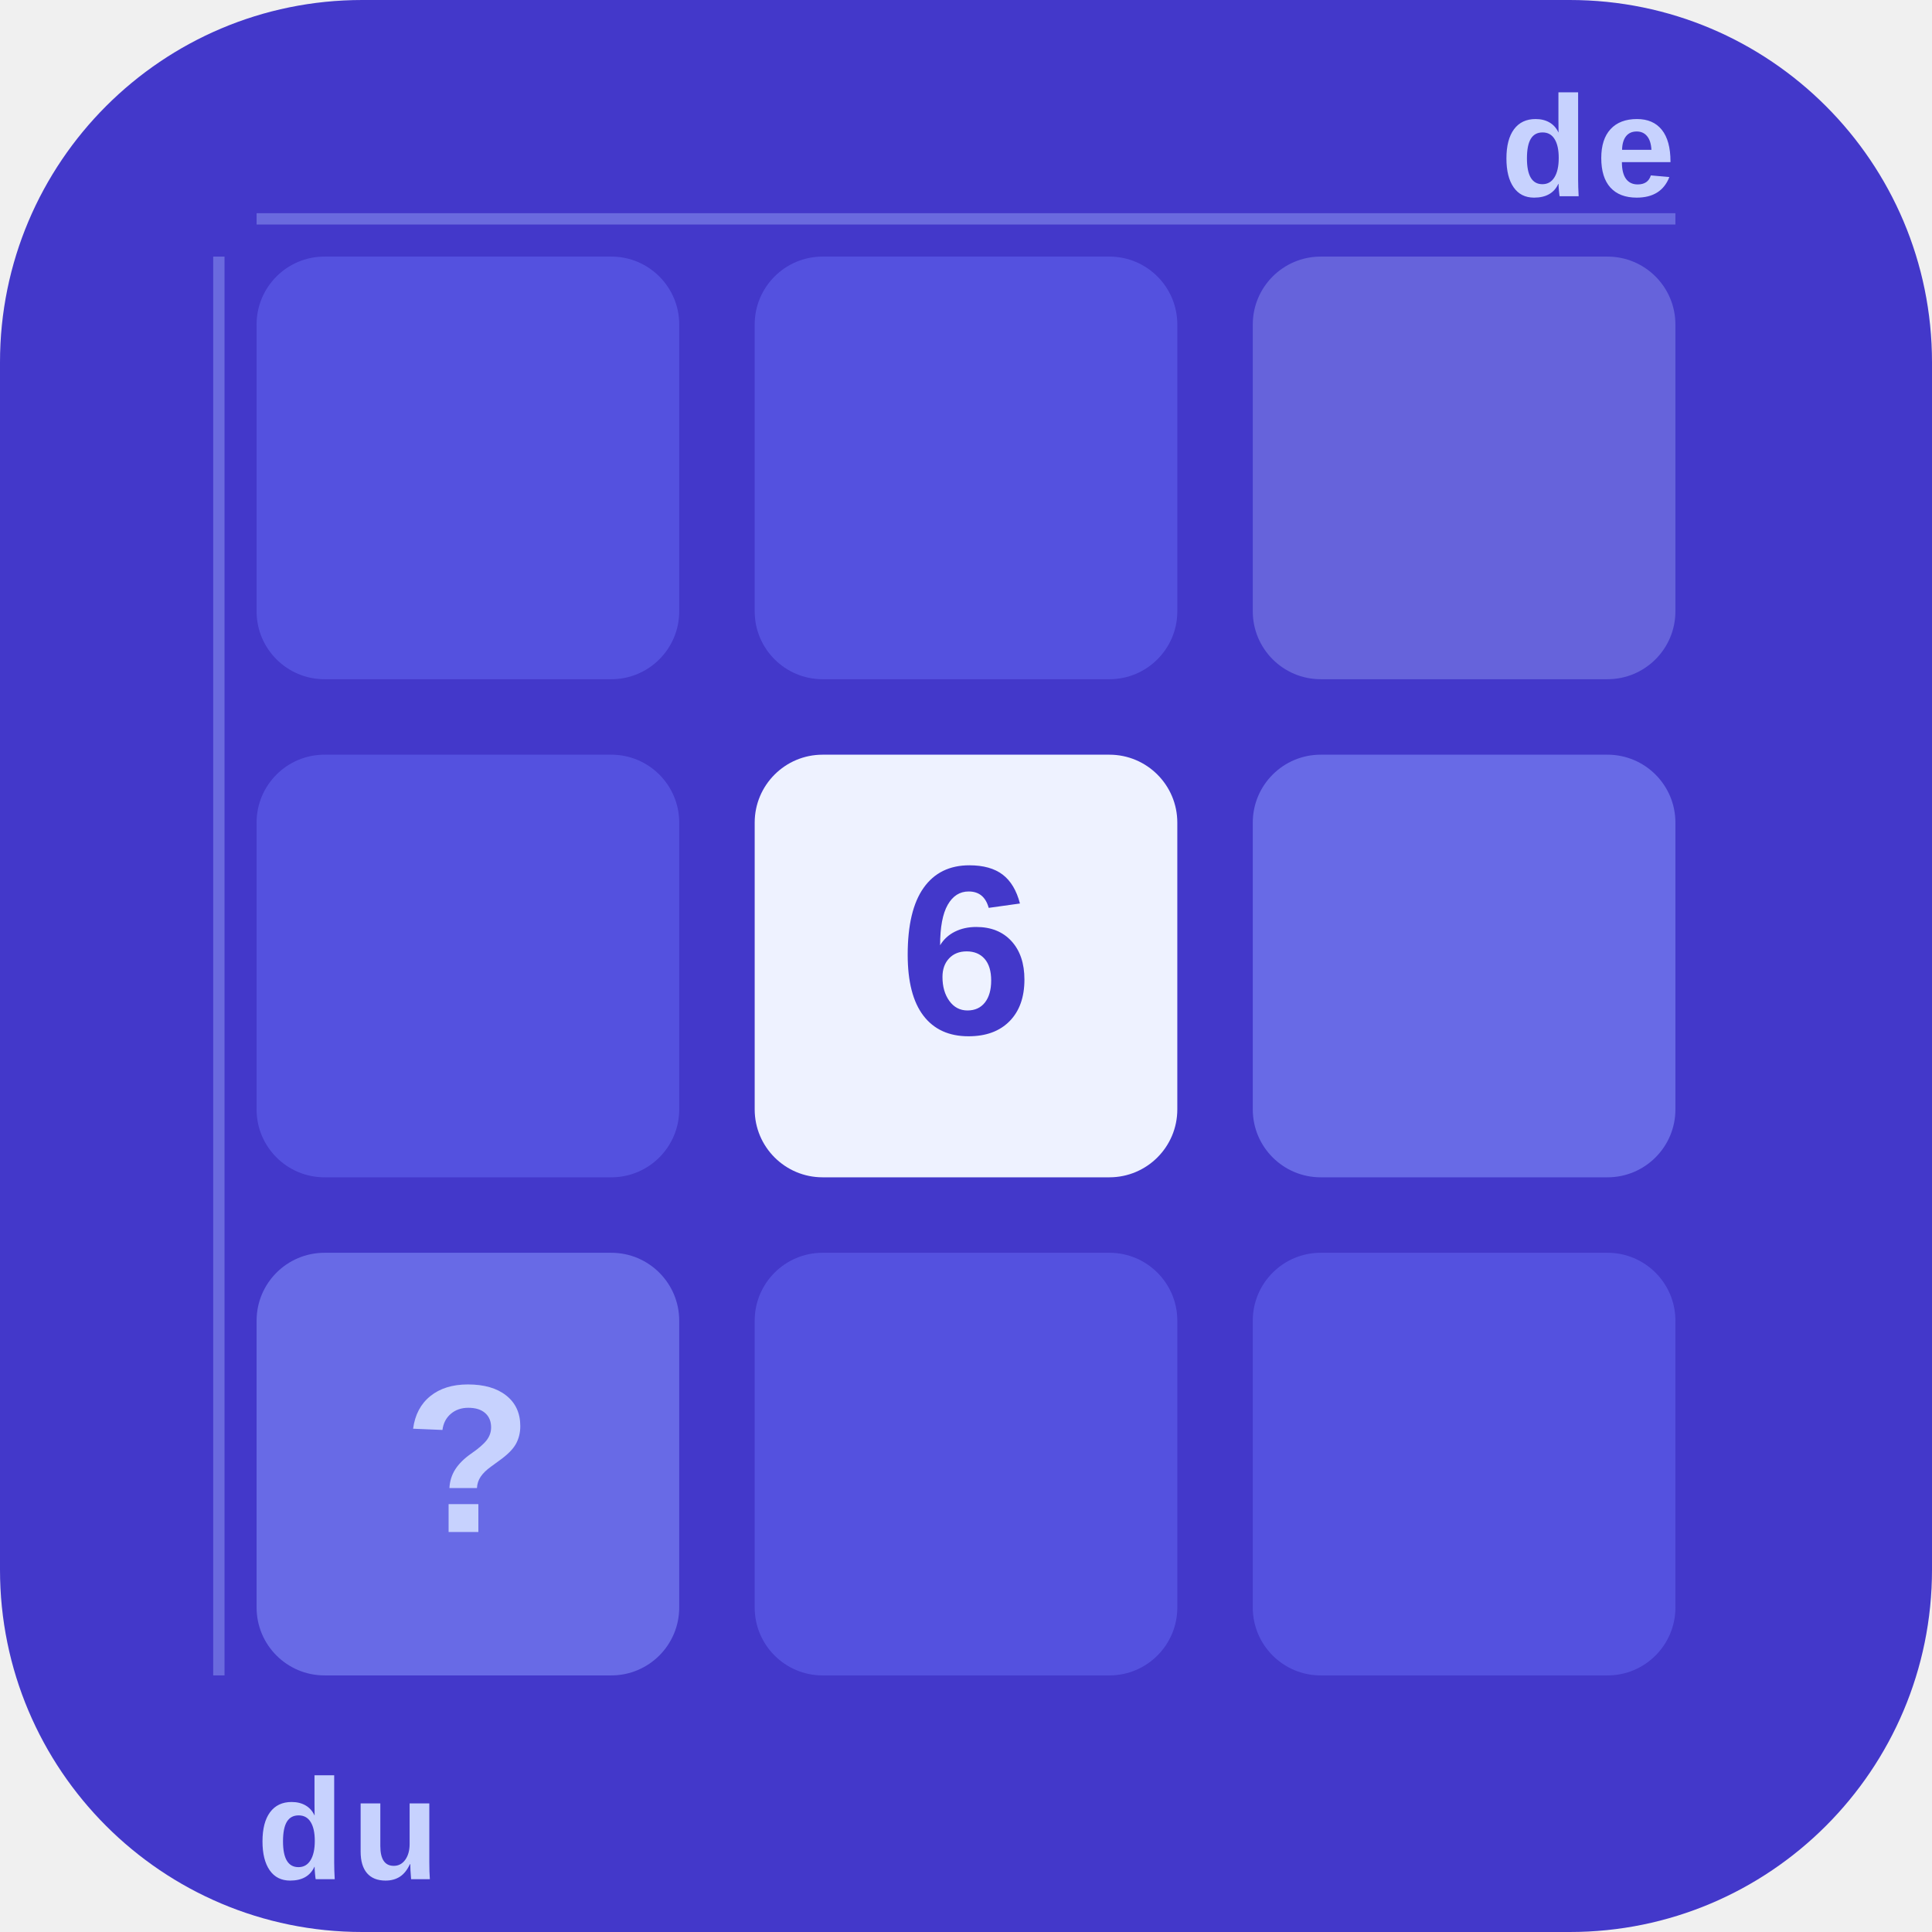
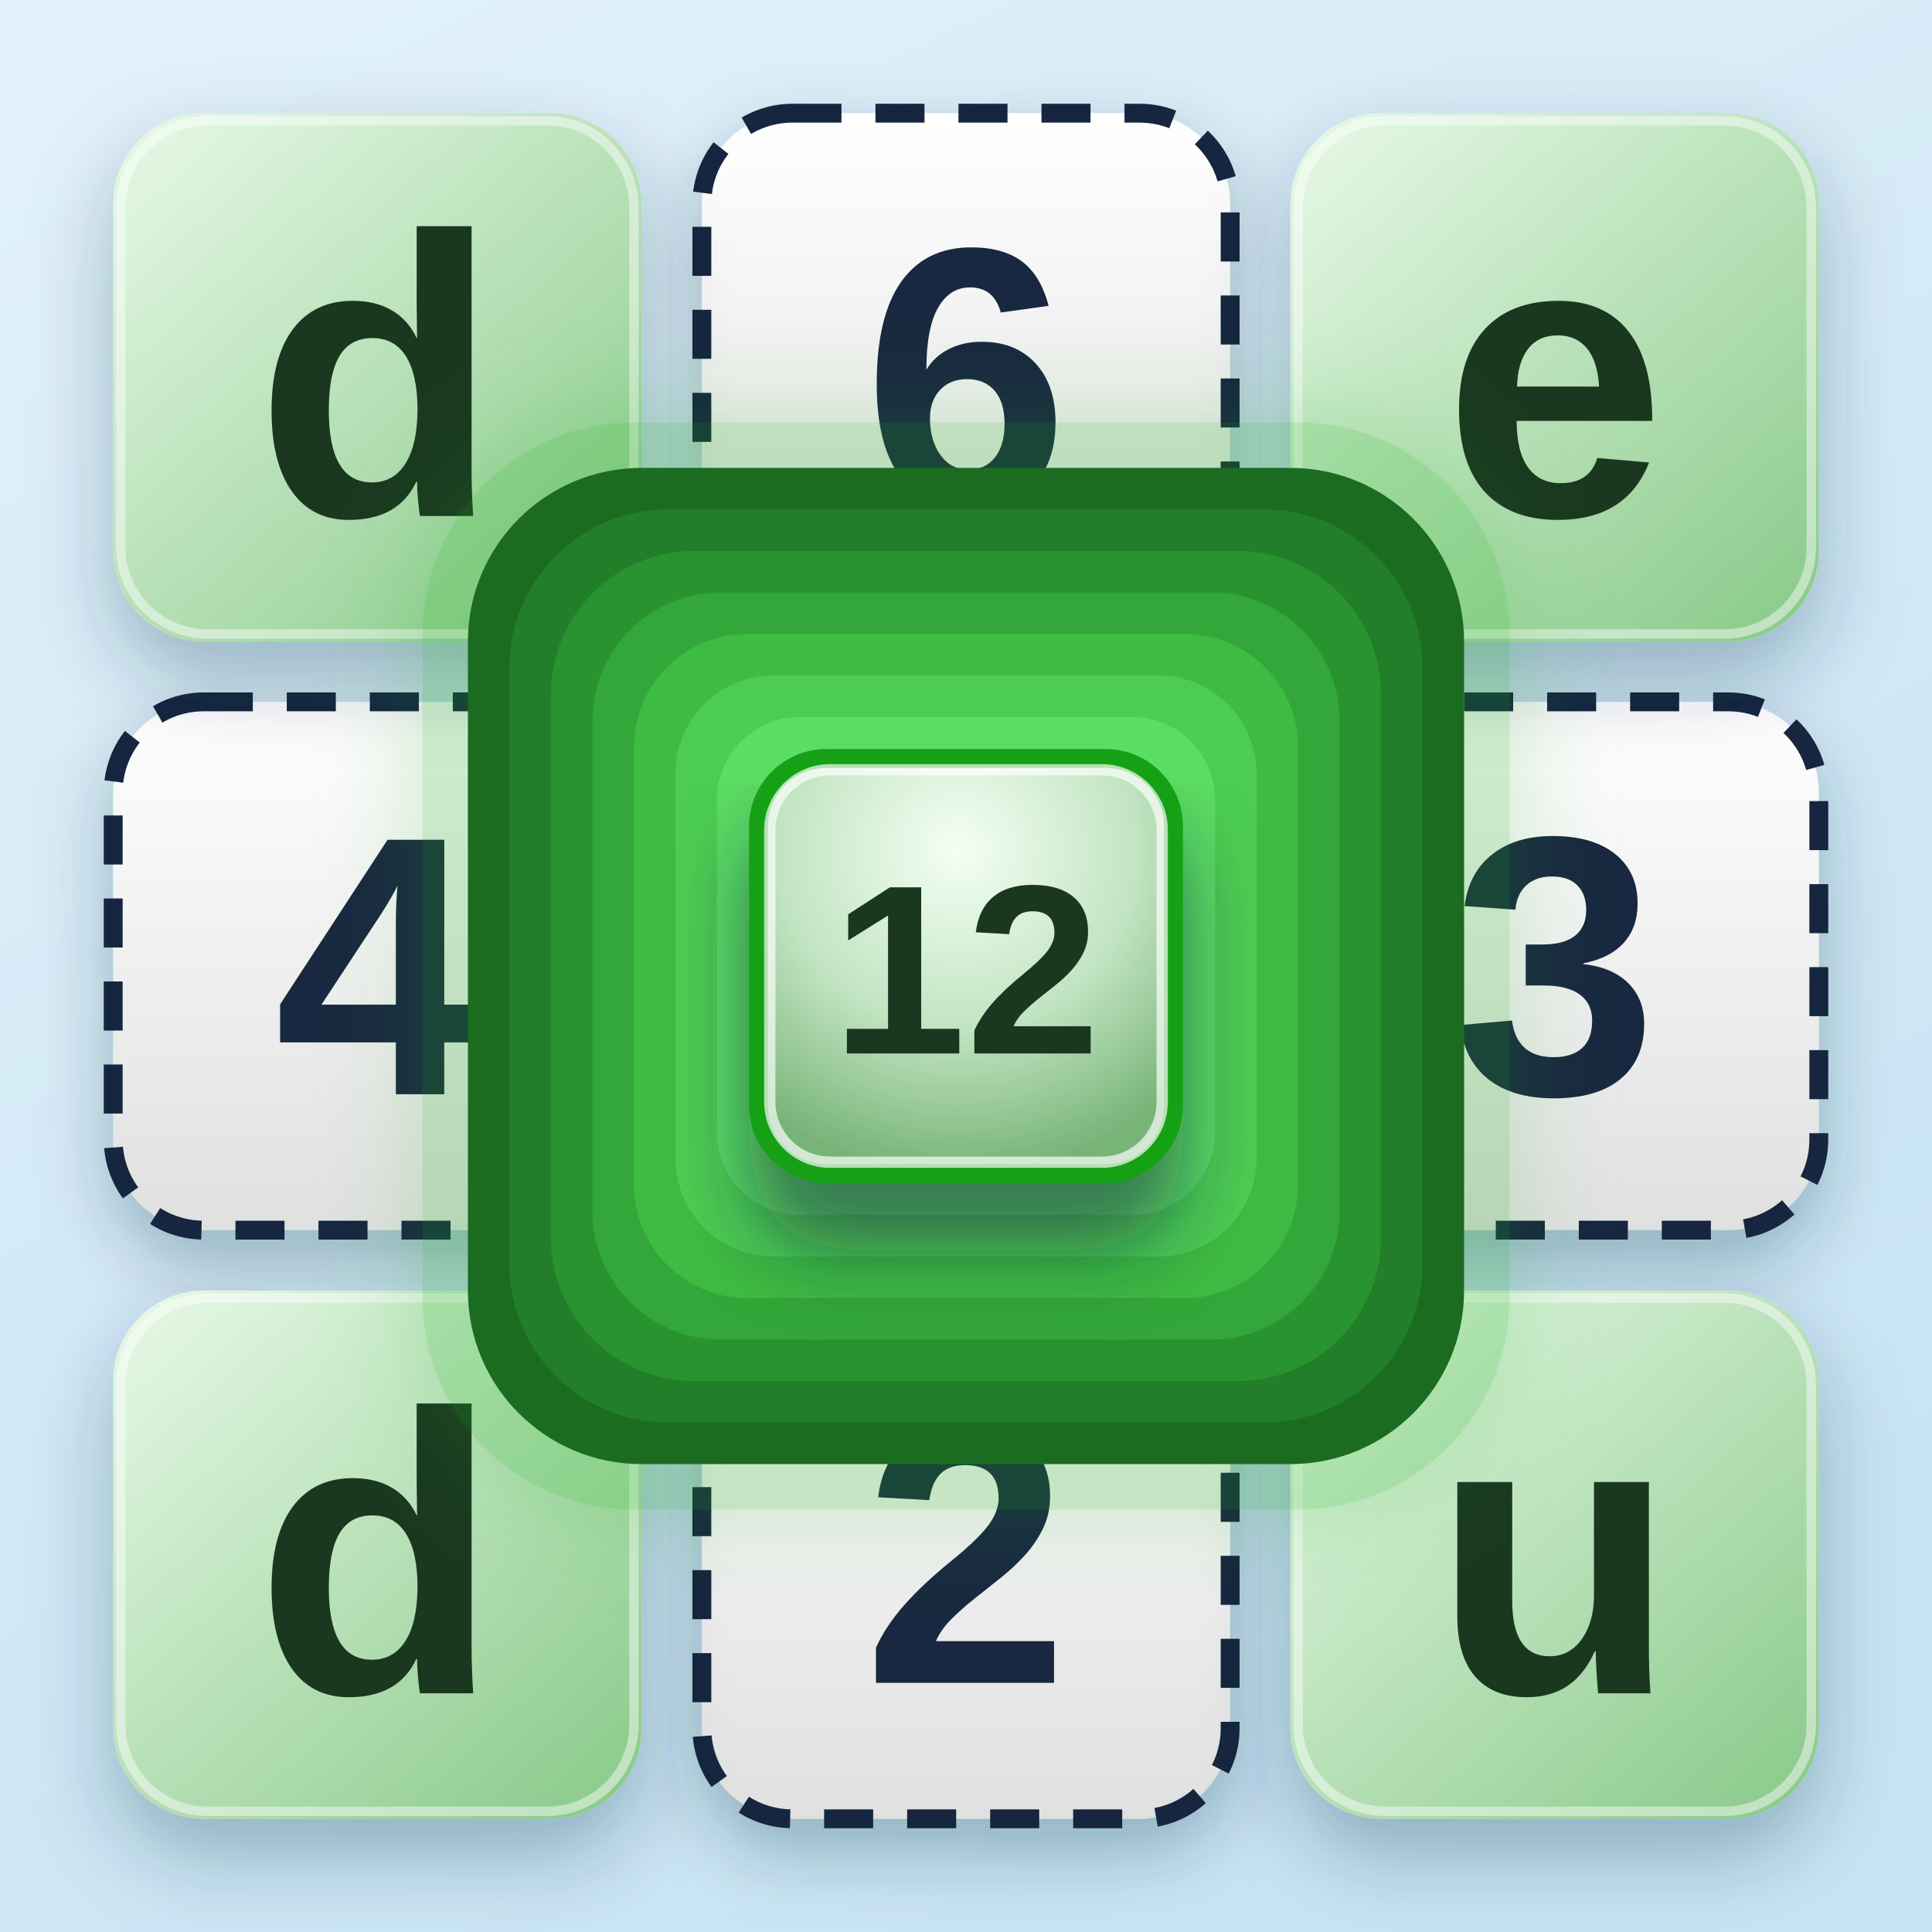
<svg xmlns="http://www.w3.org/2000/svg" viewBox="0 0 512 512" width="512" height="512">
-   <rect width="512" height="512" rx="96" fill="#4338ca" />
-   <rect x="68" y="68" width="112" height="112" rx="18" fill="#6366f1" opacity=".55" />
-   <rect x="200" y="68" width="112" height="112" rx="18" fill="#6366f1" opacity=".55" />
-   <rect x="332" y="68" width="112" height="112" rx="18" fill="#a5b4fc" opacity=".35" />
-   <rect x="68" y="200" width="112" height="112" rx="18" fill="#6366f1" opacity=".55" />
-   <rect x="200" y="200" width="112" height="112" rx="18" fill="#eef2ff" />
-   <text x="256" y="274" text-anchor="middle" font-family="'Segoe UI',Arial,sans-serif" font-size="64" font-weight="900" fill="#4338ca">6</text>
-   <rect x="332" y="200" width="112" height="112" rx="18" fill="#818cf8" opacity=".6" />
-   <rect x="68" y="332" width="112" height="112" rx="18" fill="#818cf8" opacity=".6" />
-   <text x="124" y="406" text-anchor="middle" font-family="'Segoe UI',Arial,sans-serif" font-size="56" font-weight="900" fill="#c7d2fe">?</text>
-   <rect x="200" y="332" width="112" height="112" rx="18" fill="#6366f1" opacity=".55" />
-   <rect x="332" y="332" width="112" height="112" rx="18" fill="#6366f1" opacity=".55" />
-   <text x="444" y="52" text-anchor="end" font-family="'Segoe UI',Arial,sans-serif" font-size="38" font-weight="900" fill="#c7d2fe" letter-spacing="2">de</text>
-   <text x="68" y="498" text-anchor="start" font-family="'Segoe UI',Arial,sans-serif" font-size="38" font-weight="900" fill="#c7d2fe" letter-spacing="2">du</text>
-   <line x1="68" y1="58" x2="444" y2="58" stroke="#a5b4fc" stroke-width="3" opacity=".4" />
-   <line x1="58" y1="68" x2="58" y2="444" stroke="#a5b4fc" stroke-width="3" opacity=".4" />
+   <defs>
+     <filter id="sh1" x="-22%" y="-22%" width="144%" height="144%">
+       <feDropShadow dx="0" dy="8" stdDeviation="9" flood-color="#0d2c40" flood-opacity="0.28" />
+     </filter>
+     <filter id="sh2" x="-24%" y="-24%" width="148%" height="148%">
+       <feDropShadow dx="0" dy="10" stdDeviation="11" flood-color="#0d2c40" flood-opacity="0.30" />
+     </filter>
+     <filter id="sh12" x="-30%" y="-10%" width="160%" height="150%">
+       <feDropShadow dx="0" dy="18" stdDeviation="10" flood-color="#0d2c40" flood-opacity="0.55" />
+     </filter>
+     <filter id="glow" x="-50%" y="-50%" width="200%" height="200%">
+       <feGaussianBlur stdDeviation="14" result="b" />
+       <feMerge>
+         <feMergeNode in="b" />
+         <feMergeNode in="SourceGraphic" />
+       </feMerge>
+     </filter>
+     <filter id="tf" x="-30%" y="-30%" width="160%" height="160%">
+       <feGaussianBlur stdDeviation="8" />
+     </filter>
+     <filter id="sf" x="-120%" y="-120%" width="340%" height="340%">
+       <feGaussianBlur stdDeviation="5" />
+     </filter>
+     <linearGradient id="bg" x1="0" y1="0" x2="0.5" y2="1">
+       <stop offset="0%" stop-color="#e2f2fa" />
+       <stop offset="100%" stop-color="#c8e4f4" />
+     </linearGradient>
+     <linearGradient id="tg" x1="80" y1="80" x2="238" y2="238" gradientUnits="userSpaceOnUse">
+       <stop offset="0%" stop-color="#88c43a" stop-opacity="0" />
+       <stop offset="45%" stop-color="#aada40" stop-opacity="0.60" />
+       <stop offset="100%" stop-color="#ccee50" stop-opacity="0.88" />
+     </linearGradient>
+     <linearGradient id="cg_letter" x1="0.05" y1="0" x2="0.95" y2="1">
+       <stop offset="0%" stop-color="#e6f8e6" />
+       <stop offset="100%" stop-color="#8aca8a" />
+     </linearGradient>
+     <linearGradient id="wg" x1="0" y1="0" x2="0" y2="1">
+       <stop offset="0%" stop-color="#ffffff" />
+       <stop offset="100%" stop-color="#e0e0e0" />
+     </linearGradient>
+     <radialGradient id="cg12" cx="0.48" cy="0.22" r="0.78">
+       <stop offset="0%" stop-color="#f4fff4" />
+       <stop offset="55%" stop-color="#c2e4c2" />
+       <stop offset="100%" stop-color="#78b478" />
+     </radialGradient>
+   </defs>
+   <rect width="512" height="512" fill="url(#bg)" />
+   <polygon points="80,80 220,256 256,220" fill="url(#tg)" filter="url(#tf)" />
+   <circle cx="118" cy="118" r="8" fill="#ccee55" opacity="0.60" filter="url(#sf)" />
+   <circle cx="155" cy="155" r="11" fill="#bbee44" opacity="0.65" filter="url(#sf)" />
+   <circle cx="192" cy="192" r="9" fill="#ddff77" opacity="0.70" filter="url(#sf)" />
+   <rect x="186" y="30" width="140" height="140" rx="24" fill="url(#wg)" stroke="#182840" stroke-width="5" stroke-dasharray="13 9" filter="url(#sh1)" />
+   <text x="256" y="100" font-family="'Arial Rounded MT Bold','Nunito','Varela Round',Arial,sans-serif" font-weight="700" font-size="98" fill="#182840" text-anchor="middle" dominant-baseline="central">6</text>
+   <rect x="30" y="186" width="140" height="140" rx="24" fill="url(#wg)" stroke="#182840" stroke-width="5" stroke-dasharray="13 9" filter="url(#sh1)" />
+   <text x="100" y="256" font-family="'Arial Rounded MT Bold','Nunito','Varela Round',Arial,sans-serif" font-weight="700" font-size="98" fill="#182840" text-anchor="middle" dominant-baseline="central">4</text>
+   <rect x="342" y="186" width="140" height="140" rx="24" fill="url(#wg)" stroke="#182840" stroke-width="5" stroke-dasharray="13 9" filter="url(#sh1)" />
+   <text x="412" y="256" font-family="'Arial Rounded MT Bold','Nunito','Varela Round',Arial,sans-serif" font-weight="700" font-size="98" fill="#182840" text-anchor="middle" dominant-baseline="central">3</text>
+   <rect x="186" y="342" width="140" height="140" rx="24" fill="url(#wg)" stroke="#182840" stroke-width="5" stroke-dasharray="13 9" filter="url(#sh1)" />
+   <text x="256" y="412" font-family="'Arial Rounded MT Bold','Nunito','Varela Round',Arial,sans-serif" font-weight="700" font-size="98" fill="#182840" text-anchor="middle" dominant-baseline="central">2</text>
+   <rect x="30" y="30" width="140" height="140" rx="24" fill="url(#cg_letter)" filter="url(#sh2)" />
+   <rect x="32" y="32" width="136" height="136" rx="23" fill="none" stroke="white" stroke-width="2.5" opacity="0.45" />
+   <text x="100" y="100" font-family="'Arial Rounded MT Bold','Nunito','Varela Round',Arial,sans-serif" font-weight="700" font-size="106" fill="#1a3820" text-anchor="middle" dominant-baseline="central">d</text>
+   <rect x="342" y="30" width="140" height="140" rx="24" fill="url(#cg_letter)" filter="url(#sh2)" />
+   <rect x="344" y="32" width="136" height="136" rx="23" fill="none" stroke="white" stroke-width="2.5" opacity="0.45" />
+   <text x="412" y="100" font-family="'Arial Rounded MT Bold','Nunito','Varela Round',Arial,sans-serif" font-weight="700" font-size="106" fill="#1a3820" text-anchor="middle" dominant-baseline="central">e</text>
+   <rect x="30" y="342" width="140" height="140" rx="24" fill="url(#cg_letter)" filter="url(#sh2)" />
+   <rect x="32" y="344" width="136" height="136" rx="23" fill="none" stroke="white" stroke-width="2.5" opacity="0.45" />
+   <text x="100" y="412" font-family="'Arial Rounded MT Bold','Nunito','Varela Round',Arial,sans-serif" font-weight="700" font-size="106" fill="#1a3820" text-anchor="middle" dominant-baseline="central">d</text>
+   <rect x="342" y="342" width="140" height="140" rx="24" fill="url(#cg_letter)" filter="url(#sh2)" />
+   <rect x="344" y="344" width="136" height="136" rx="23" fill="none" stroke="white" stroke-width="2.5" opacity="0.45" />
+   <text x="412" y="412" font-family="'Arial Rounded MT Bold','Nunito','Varela Round',Arial,sans-serif" font-weight="700" font-size="106" fill="#1a3820" text-anchor="middle" dominant-baseline="central">u</text>
+   <rect x="124" y="124" width="264" height="264" rx="46" fill="#1a5820" />
+   <rect x="135" y="135" width="242" height="242" rx="42" fill="#22702a" />
+   <rect x="146" y="146" width="220" height="220" rx="38" fill="#2c8a34" />
+   <rect x="157" y="157" width="198" height="198" rx="34" fill="#38a440" />
+   <rect x="168" y="168" width="176" height="176" rx="30" fill="#46be4c" />
+   <rect x="179" y="179" width="154" height="154" rx="26" fill="#58d460" />
+   <rect x="190" y="190" width="132" height="132" rx="22" fill="#6ce876" />
+   <rect x="112" y="112" width="288" height="288" rx="56" fill="#20b020" opacity="0.22" filter="url(#glow)" />
+   <rect x="201" y="201" width="110" height="110" rx="18" fill="url(#cg12)" stroke="#16a016" stroke-width="5" filter="url(#sh12)" />
+   <rect x="204" y="204" width="104" height="104" rx="16" fill="none" stroke="white" stroke-width="3" opacity="0.68" />
+   <text x="256" y="257" font-family="'Arial Rounded MT Bold','Nunito','Varela Round',Arial,sans-serif" font-weight="700" font-size="64" fill="#1a3820" text-anchor="middle" dominant-baseline="central">12</text>
</svg>
